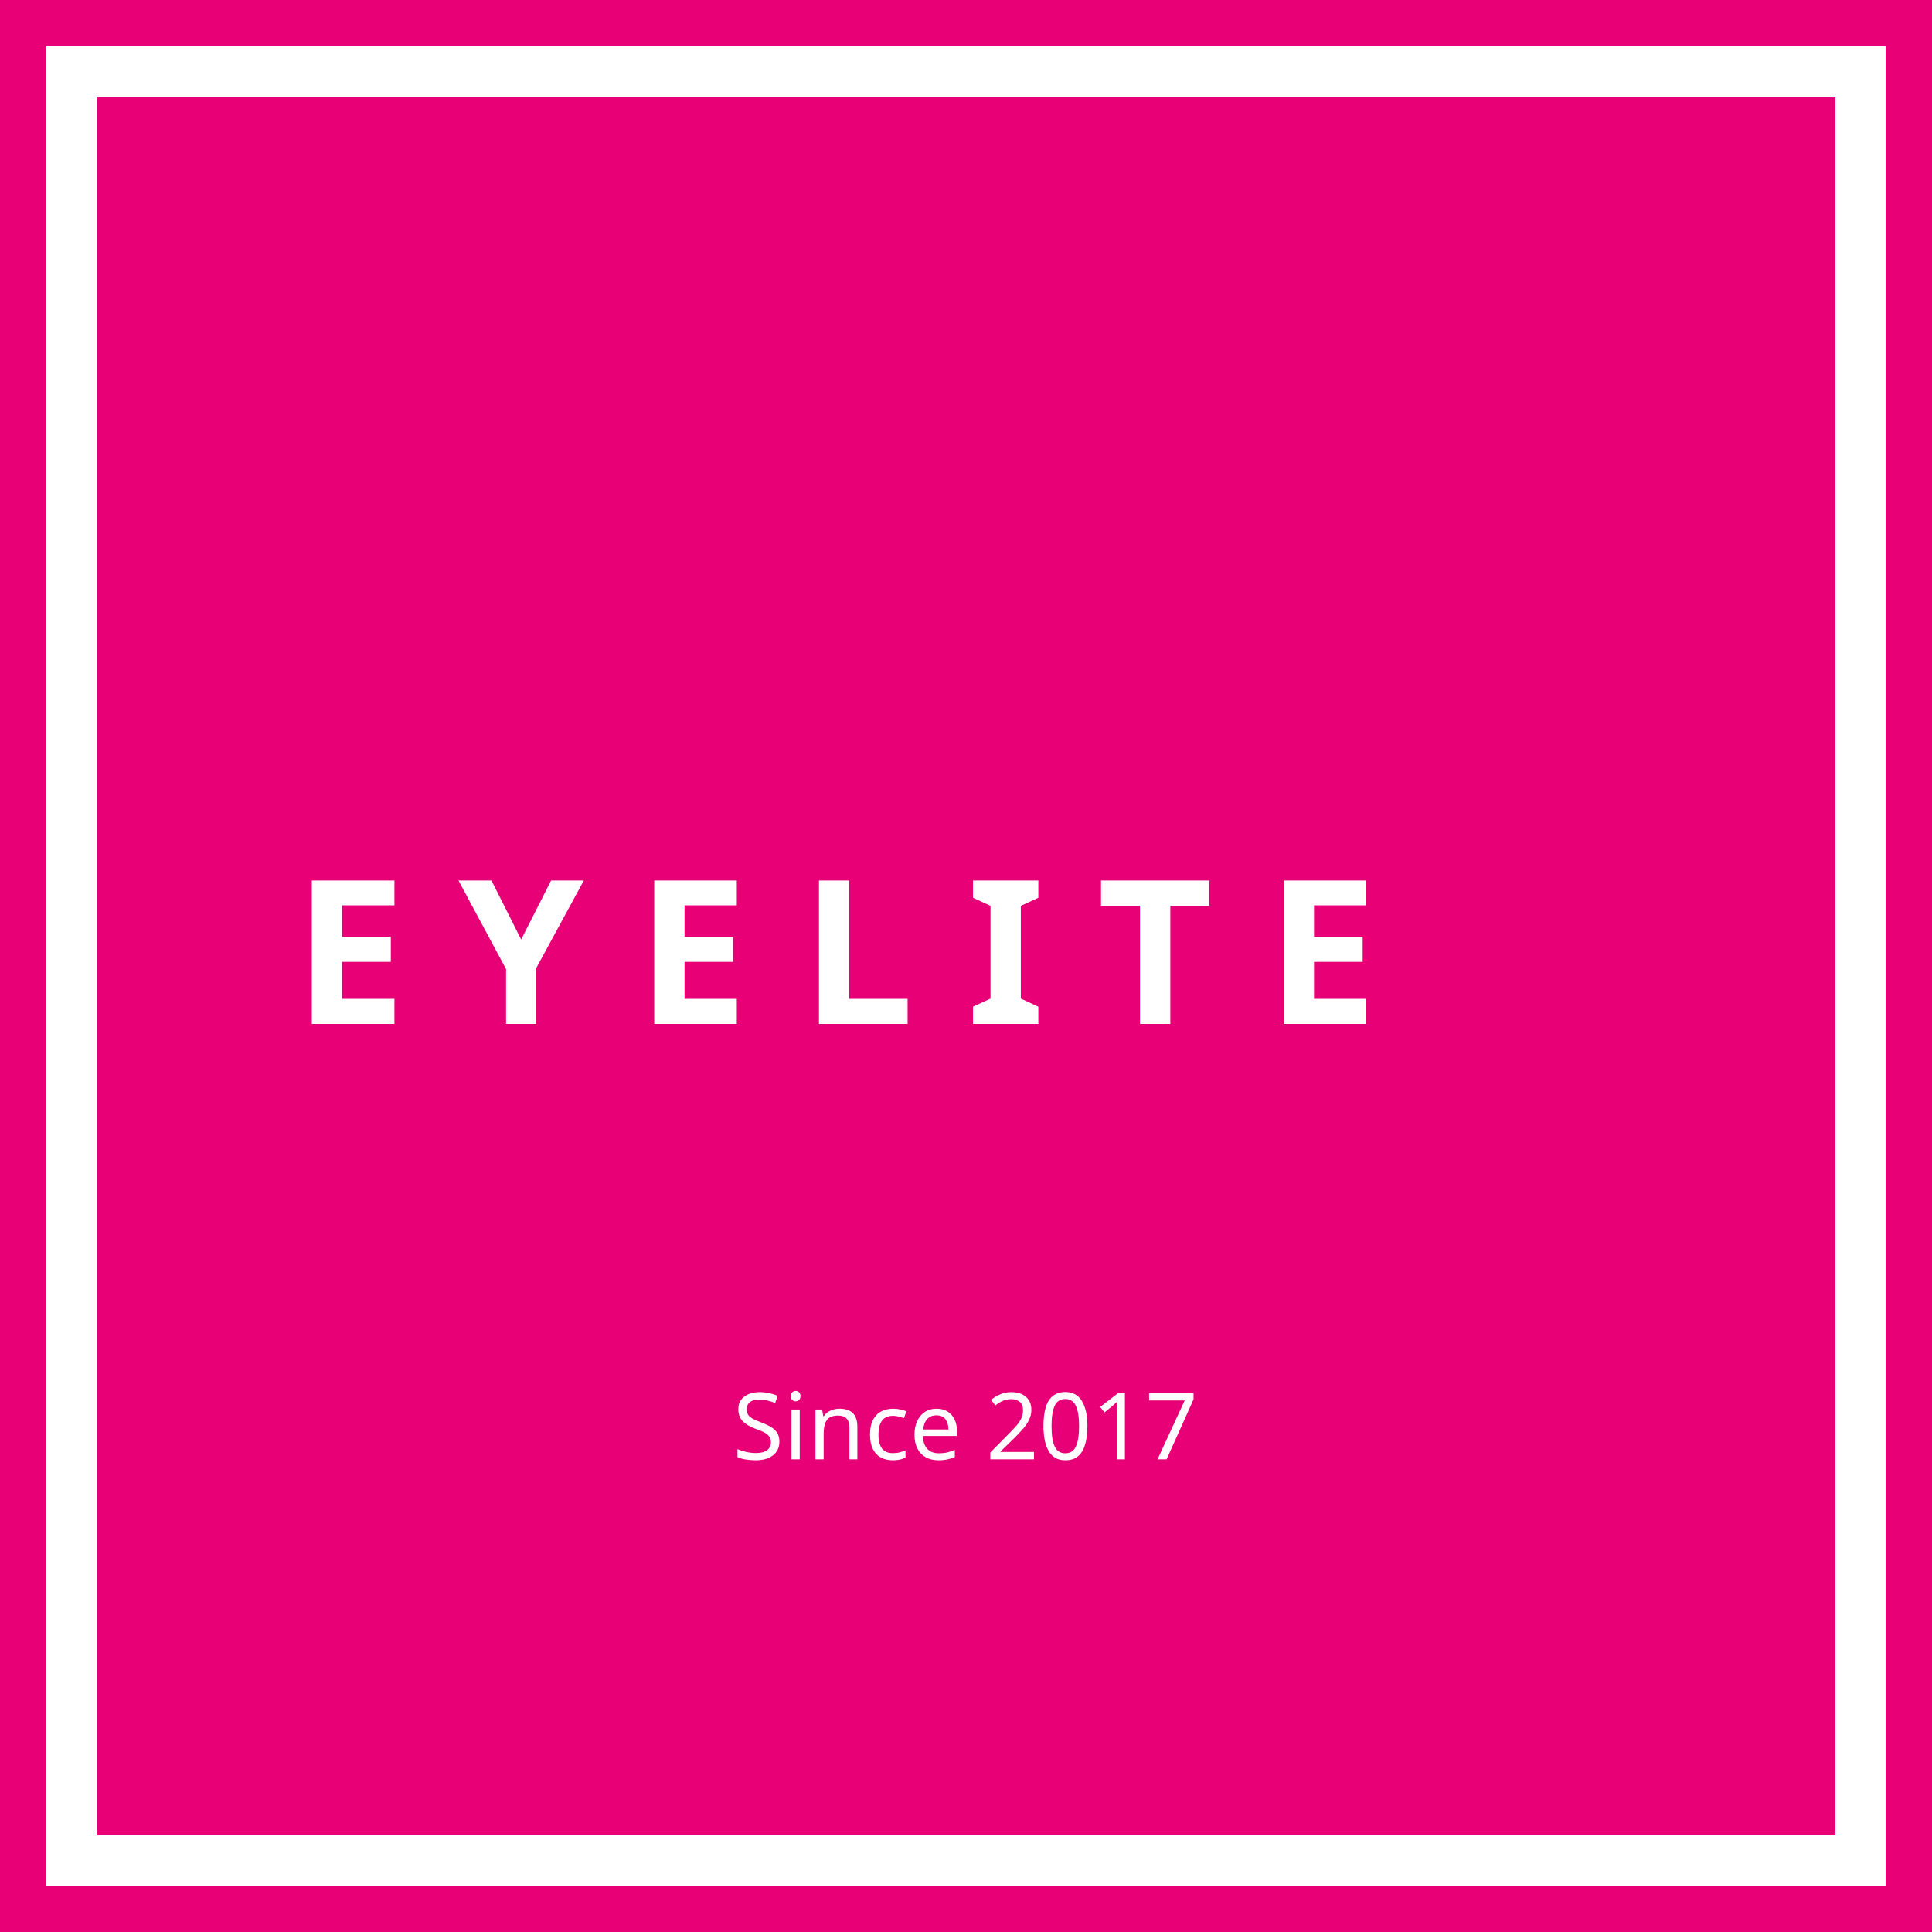
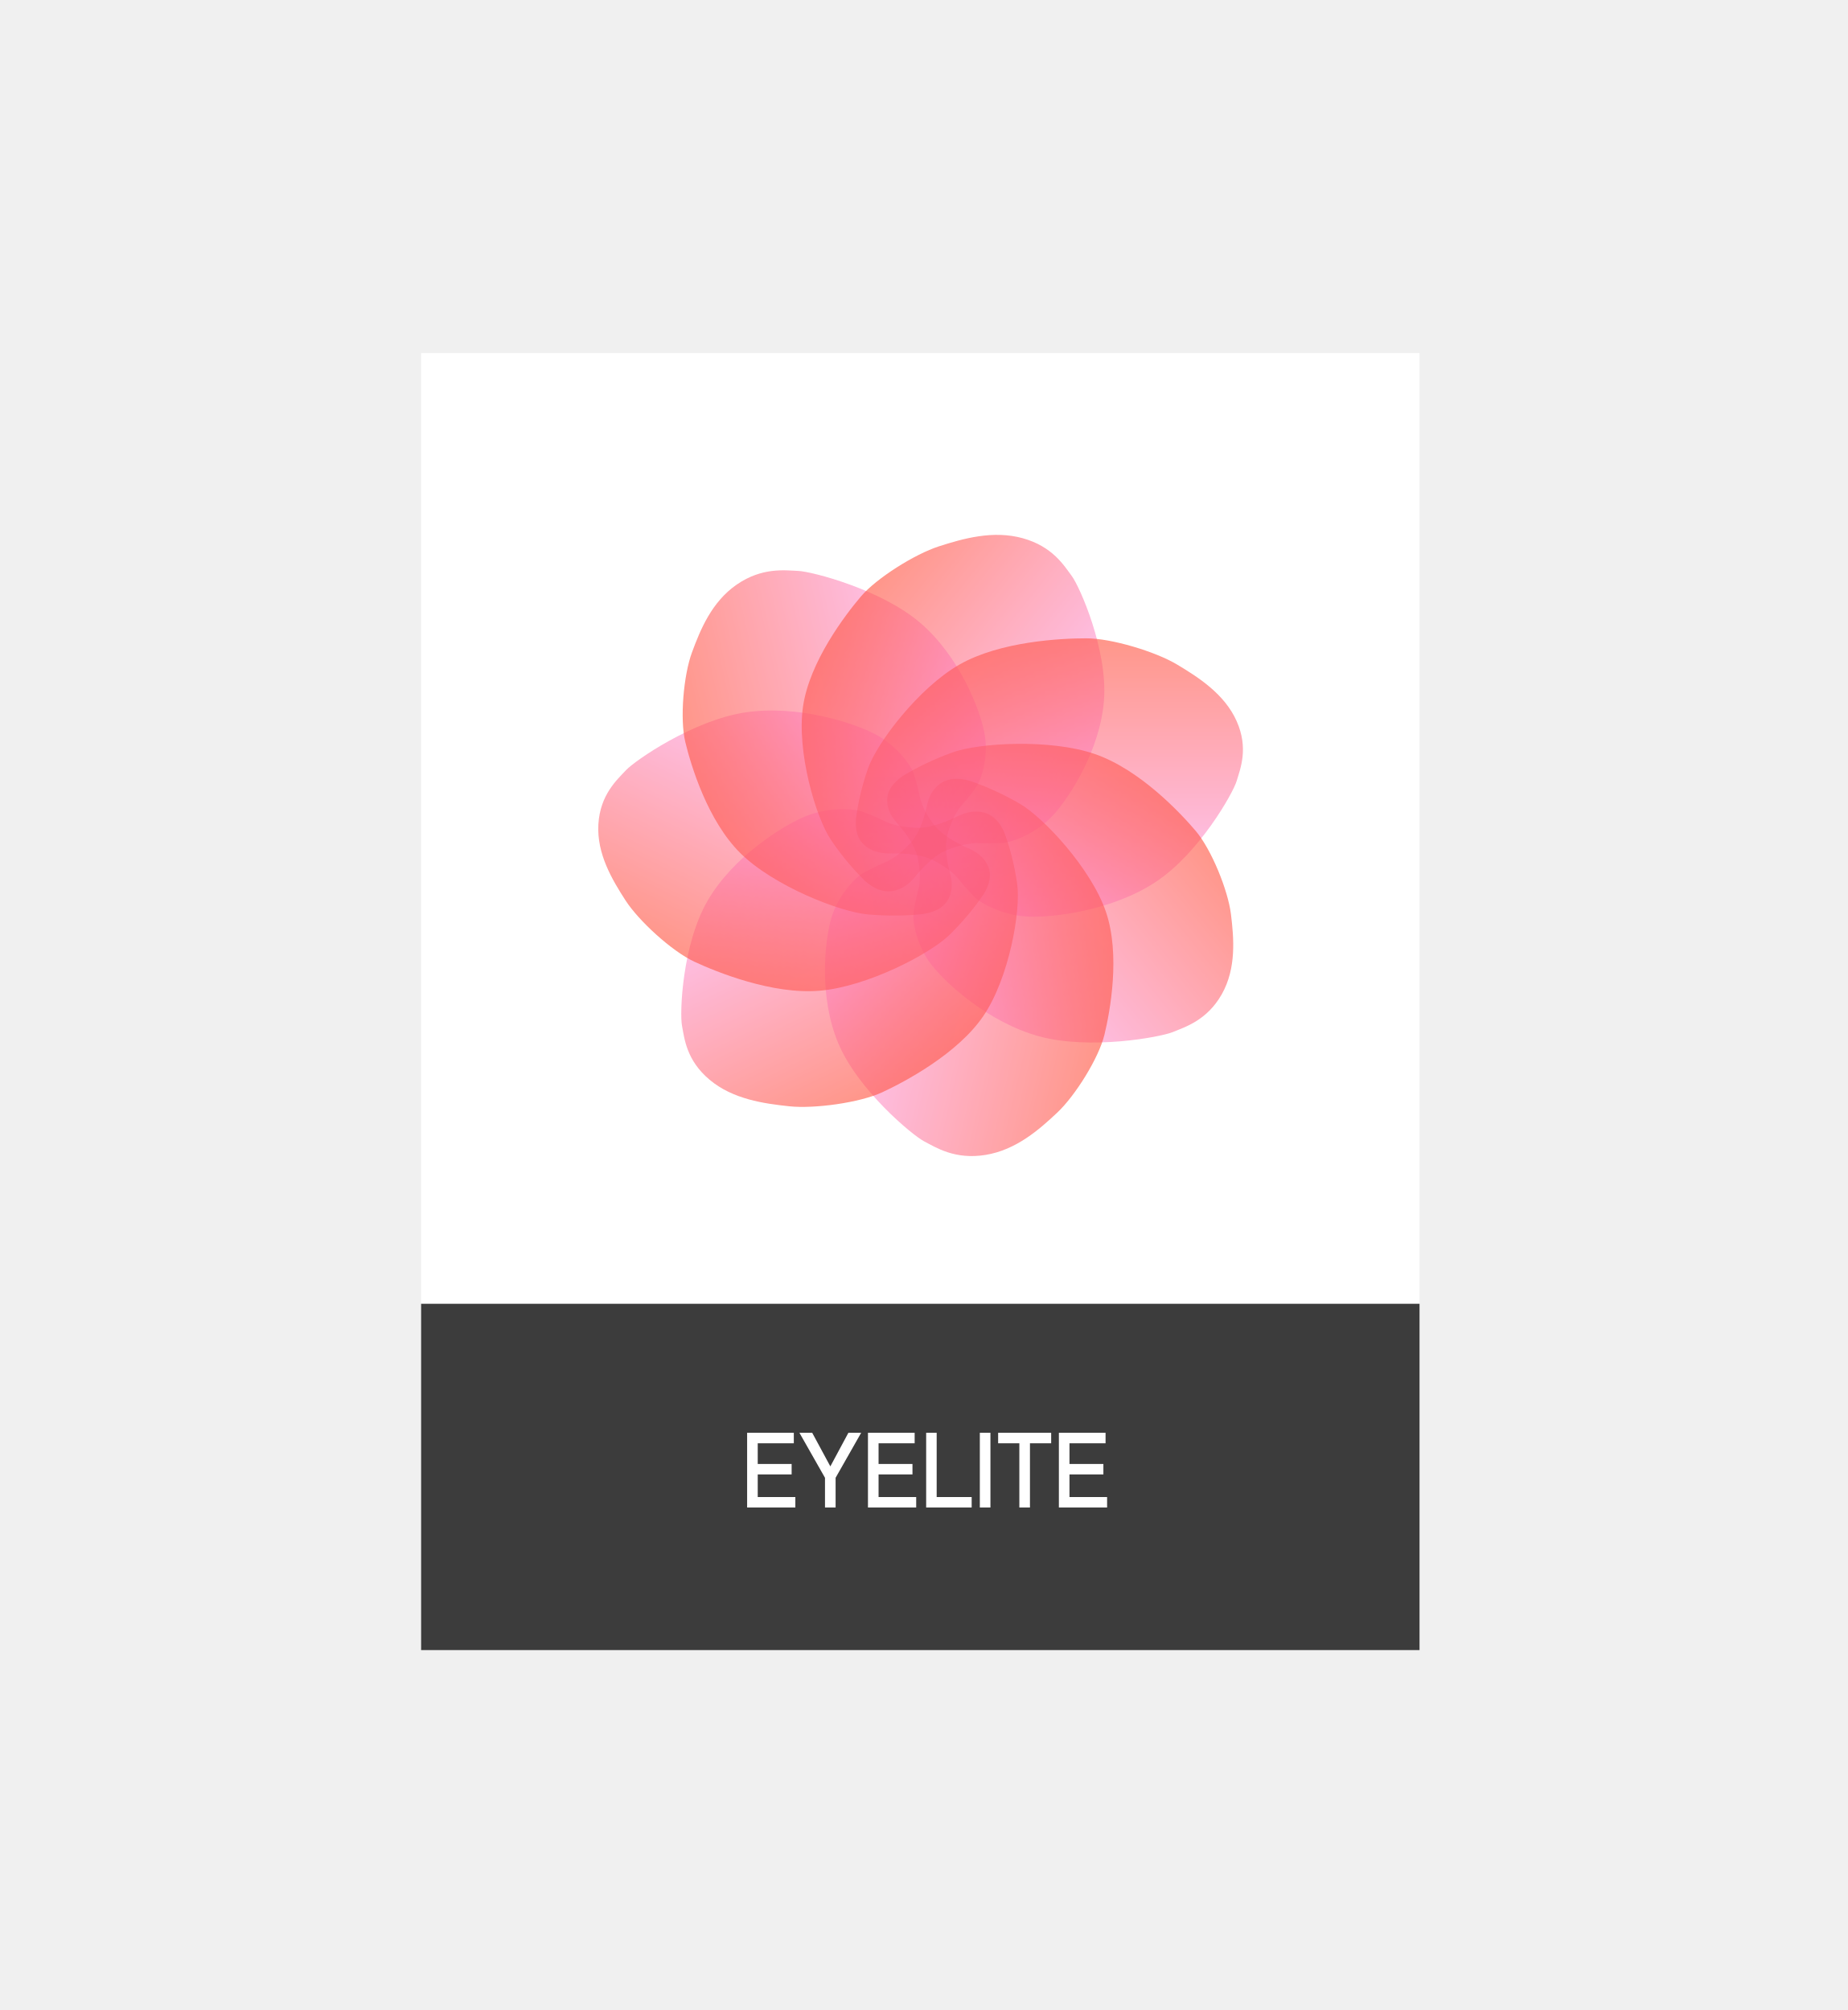
- <svg xmlns="http://www.w3.org/2000/svg" width="250px" height="250px" viewBox="0 0 250 250" version="1.1">
-   <g id="Page-1" stroke="none" stroke-width="1" fill="none" fill-rule="evenodd">
-     <g id="编组">
-       <rect id="矩形" fill="#E80077" x="0" y="0" width="250" height="250" />
-       <rect id="矩形" fill="#FFFFFF" x="6" y="6" width="238" height="238" />
-       <rect id="矩形" fill="#E80077" x="12.5" y="12.5" width="225" height="225" />
-       <text id="E-Y-E-L-I-T-E" font-family="Arial-Black, Arial Black" font-size="26" font-weight="700" fill="#FFFFFF">
-         <tspan x="38.009" y="132.5">E Y E L I T E</tspan>
-       </text>
-       <text id="Since-2017" font-family="PingFangSC-Regular, PingFang SC" font-size="12" font-weight="normal" fill="#FFFFFF">
-         <tspan x="94.82" y="188.833">Since 2017</tspan>
-       </text>
+ <svg xmlns="http://www.w3.org/2000/svg" width="272px" height="296px" viewBox="0 0 272 296" version="1.1">
+   <defs>
+     <linearGradient x1="50%" y1="0%" x2="50%" y2="100%" id="linearGradient-1">
+       <stop stop-color="#FF5E4A" offset="0%" />
+       <stop stop-color="#FEAFFF" offset="100%" />
+     </linearGradient>
+     <linearGradient x1="50%" y1="0%" x2="50%" y2="100%" id="linearGradient-2">
+       <stop stop-color="#FF5E4A" offset="0%" />
+       <stop stop-color="#FEAFFF" offset="100%" />
+     </linearGradient>
+     <linearGradient x1="50%" y1="0%" x2="50%" y2="100%" id="linearGradient-3">
+       <stop stop-color="#FF5E4A" offset="0%" />
+       <stop stop-color="#FEAFFF" offset="100%" />
+     </linearGradient>
+     <linearGradient x1="50%" y1="0%" x2="50%" y2="100%" id="linearGradient-4">
+       <stop stop-color="#FF5E4A" offset="0%" />
+       <stop stop-color="#FEAFFF" offset="100%" />
+     </linearGradient>
+     <linearGradient x1="50%" y1="0%" x2="50%" y2="100%" id="linearGradient-5">
+       <stop stop-color="#FF5E4A" offset="0%" />
+       <stop stop-color="#FEAFFF" offset="100%" />
+     </linearGradient>
+     <linearGradient x1="50%" y1="0%" x2="50%" y2="100%" id="linearGradient-6">
+       <stop stop-color="#FF5E4A" offset="0%" />
+       <stop stop-color="#FEAFFF" offset="100%" />
+     </linearGradient>
+     <linearGradient x1="50%" y1="0%" x2="50%" y2="100%" id="linearGradient-7">
+       <stop stop-color="#FF5E4A" offset="0%" />
+       <stop stop-color="#FEAFFF" offset="100%" />
+     </linearGradient>
+   </defs>
+   <g id="A4" stroke="none" stroke-width="1" fill="none" fill-rule="evenodd">
+     <g id="编组" transform="translate(62, 52)">
+       <rect id="矩形" fill="#FFFFFF" x="0" y="0" width="147" height="191" />
+       <rect id="矩形" fill="#3C3C3C" x="0" y="140" width="147" height="51" />
+       <path d="M48,159 L54.874,159 L54.874,160.541 L49.562,160.541 L49.562,163.591 L54.553,163.591 L54.553,165.132 L49.562,165.132 L49.562,168.459 L55.1,168.459 L55.1,170 L48,170 L48,159 Z M55.701,159 L57.583,159 L60.252,163.945 L62.908,159 L64.79,159 L61.026,165.625 L61.026,170 L59.465,170 L59.465,165.625 L55.701,159 Z M65.791,159 L72.665,159 L72.665,160.541 L67.353,160.541 L67.353,163.591 L72.344,163.591 L72.344,165.132 L67.353,165.132 L67.353,168.459 L72.892,168.459 L72.892,170 L65.791,170 L65.791,159 Z M74.36,159 L75.908,159 L75.908,168.459 L81.06,168.459 L81.06,170 L74.36,170 L74.36,159 Z M82.261,159 L83.823,159 L83.823,170 L82.261,170 L82.261,159 Z M84.957,159 L92.765,159 L92.765,160.541 L89.642,160.541 L89.642,170 L88.08,170 L88.08,160.541 L84.957,160.541 L84.957,159 Z M93.9,159 L100.773,159 L100.773,160.541 L95.461,160.541 L95.461,163.591 L100.453,163.591 L100.453,165.132 L95.461,165.132 L95.461,168.459 L101,168.459 L101,170 L93.9,170 L93.9,159 Z" id="EYELITE" fill="#FFFFFF" fill-rule="nonzero" />
+     </g>
+     <g id="火烈鸟羽翼-彩" transform="translate(82, 70)" opacity="0.651">
+       <path d="M46.194,68.35 C46.055,70.109 46.423,71.404 47.298,72.237 C48.61,73.486 50.325,73.446 50.921,73.432 C51.517,73.419 54.8,73.193 56.936,74.272 C58.36,74.991 59.508,75.843 60.38,76.826 C61.777,78.699 62.769,79.855 63.355,80.293 C64.234,80.95 66.954,82.542 70.454,82.612 C73.954,82.682 82.326,81.436 88.613,76.929 C94.899,72.421 99.953,63.127 100.517,61.233 C101.082,59.339 102.345,56.226 100.725,52.126 C99.105,48.025 95.436,45.552 92.425,43.665 C89.413,41.779 83.198,39.891 79.62,39.973 C76.043,40.055 67.386,40.706 61.491,44.377 C55.597,48.048 49.442,56.615 48.085,60.558 C47.181,63.187 46.551,65.784 46.194,68.35 Z" id="路径-2" fill="url(#linearGradient-1)" style="mix-blend-mode: multiply;" transform="translate(73.84321, 61.2926) rotate(51) translate(-73.84321, -61.2926) " />
+       <path d="M33.704,78.914 C33.624,80.698 34.028,82.027 34.917,82.903 C36.25,84.217 37.936,84.235 38.523,84.241 C39.11,84.247 42.334,84.128 44.472,85.298 C45.898,86.077 47.056,86.982 47.946,88.011 C49.383,89.963 50.397,91.172 50.988,91.637 C51.875,92.334 54.605,94.045 58.053,94.234 C61.501,94.423 69.703,93.439 75.744,89.067 C81.786,84.695 86.459,75.414 86.953,73.508 C87.447,71.601 88.589,68.478 86.86,64.254 C85.131,60.03 81.438,57.391 78.412,55.371 C75.386,53.351 69.205,51.222 65.686,51.185 C62.166,51.148 53.665,51.518 47.981,55.052 C42.298,58.587 36.518,67.091 35.311,71.055 C34.507,73.697 33.971,76.317 33.704,78.914 Z" id="路径-2" fill="url(#linearGradient-2)" style="mix-blend-mode: multiply;" transform="translate(60.73769, 72.71919) rotate(103) translate(-60.73769, -72.71919) " />
+       <path d="M15.275,75.761 C15.206,77.482 15.635,78.769 16.563,79.622 C17.954,80.902 19.702,80.934 20.309,80.945 C20.917,80.956 24.258,80.869 26.482,82.016 C27.965,82.781 29.171,83.664 30.101,84.665 C31.605,86.562 32.666,87.737 33.282,88.191 C34.206,88.872 37.048,90.548 40.622,90.76 C44.195,90.973 52.686,90.094 58.913,85.927 C65.139,81.76 69.909,72.843 70.407,71.007 C70.904,69.171 72.063,66.166 70.239,62.074 C68.416,57.982 64.57,55.403 61.419,53.427 C58.267,51.451 51.848,49.342 48.2,49.275 C44.553,49.209 35.748,49.492 29.886,52.854 C24.024,56.216 18.1,64.374 16.881,68.189 C16.067,70.732 15.532,73.257 15.275,75.761 Z" id="路径-2" fill="url(#linearGradient-3)" style="mix-blend-mode: multiply;" transform="translate(43.24881, 70.0285) rotate(154) translate(-43.24881, -70.0285) " />
+       <path d="M6.424,62.181 C6.291,63.906 6.672,65.178 7.568,65.998 C8.912,67.228 10.66,67.196 11.268,67.185 C11.875,67.174 15.221,66.966 17.404,68.033 C18.859,68.745 20.034,69.584 20.927,70.552 C22.361,72.396 23.378,73.533 23.977,73.965 C24.877,74.613 27.658,76.186 31.226,76.269 C34.794,76.351 43.324,75.163 49.71,70.767 C56.097,66.37 61.204,57.274 61.771,55.419 C62.337,53.564 63.61,50.515 61.938,46.486 C60.266,42.458 56.514,40.017 53.435,38.154 C50.355,36.291 44.01,34.414 40.363,34.48 C36.716,34.547 27.894,35.15 21.902,38.727 C15.911,42.305 9.677,50.683 8.314,54.546 C7.405,57.121 6.775,59.666 6.424,62.181 Z" id="路径-2" fill="url(#linearGradient-4)" style="mix-blend-mode: multiply;" transform="translate(34.58366, 55.37559) rotate(206) translate(-34.58366, -55.37559) " />
+       <path d="M14.039,46.488 C13.923,48.273 14.301,49.595 15.172,50.452 C16.479,51.739 18.166,51.721 18.752,51.715 C19.339,51.709 22.567,51.522 24.682,52.647 C26.092,53.397 27.232,54.277 28.101,55.287 C29.499,57.21 30.49,58.398 31.072,58.85 C31.945,59.53 34.641,61.184 38.086,61.3 C41.531,61.417 49.754,60.261 55.885,55.761 C62.015,51.262 66.875,41.881 67.408,39.964 C67.94,38.047 69.145,34.899 67.501,30.71 C65.857,26.521 62.216,23.959 59.23,22.003 C56.244,20.046 50.105,18.045 46.585,18.082 C43.065,18.119 34.555,18.667 28.799,22.321 C23.043,25.976 17.091,34.603 15.805,38.593 C14.947,41.253 14.358,43.884 14.039,46.488 Z" id="路径-2" fill="url(#linearGradient-5)" style="mix-blend-mode: multiply;" transform="translate(41.17658, 39.69498) rotate(257) translate(-41.17658, -39.69498) " />
+       <path d="M30.77,40.571 C30.711,42.325 31.138,43.638 32.052,44.512 C33.423,45.822 35.137,45.862 35.733,45.875 C36.33,45.889 39.606,45.814 41.793,46.993 C43.251,47.779 44.439,48.684 45.357,49.708 C46.841,51.648 47.887,52.85 48.493,53.316 C49.403,54.014 52.199,55.733 55.705,55.964 C59.212,56.195 67.537,55.333 73.624,51.11 C79.711,46.887 84.347,37.816 84.826,35.946 C85.305,34.077 86.427,31.018 84.618,26.839 C82.81,22.66 79.024,20.015 75.924,17.988 C72.823,15.96 66.515,13.784 62.938,13.702 C59.36,13.62 50.724,13.872 44.99,17.276 C39.257,20.68 33.486,28.973 32.308,32.857 C31.522,35.447 31.01,38.018 30.77,40.571 Z" id="路径-2" fill="url(#linearGradient-6)" style="mix-blend-mode: multiply;" transform="translate(58.18787, 34.84412) rotate(309) translate(-58.18787, -34.84412) " />
+       <path d="M44.015,50.671 C43.913,52.366 44.324,53.626 45.249,54.449 C46.637,55.685 48.411,55.685 49.028,55.685 C49.645,55.685 53.038,55.54 55.274,56.63 C56.765,57.356 57.973,58.204 58.898,59.173 C60.389,61.014 61.443,62.153 62.06,62.589 C62.986,63.243 65.839,64.841 69.463,64.987 C73.088,65.132 81.724,64.115 88.125,59.9 C94.525,55.685 99.538,46.819 100.078,45.002 C100.617,43.185 101.851,40.206 100.078,36.209 C98.304,32.212 94.448,29.741 91.287,27.852 C88.125,25.962 81.647,24 77.946,24 C74.244,24 65.299,24.436 59.284,27.852 C53.269,31.267 47.1,39.406 45.789,43.185 C44.915,45.705 44.324,48.2 44.015,50.671 Z" id="路径-2" fill="url(#linearGradient-7)" style="mix-blend-mode: multiply;" />
    </g>
  </g>
</svg>
